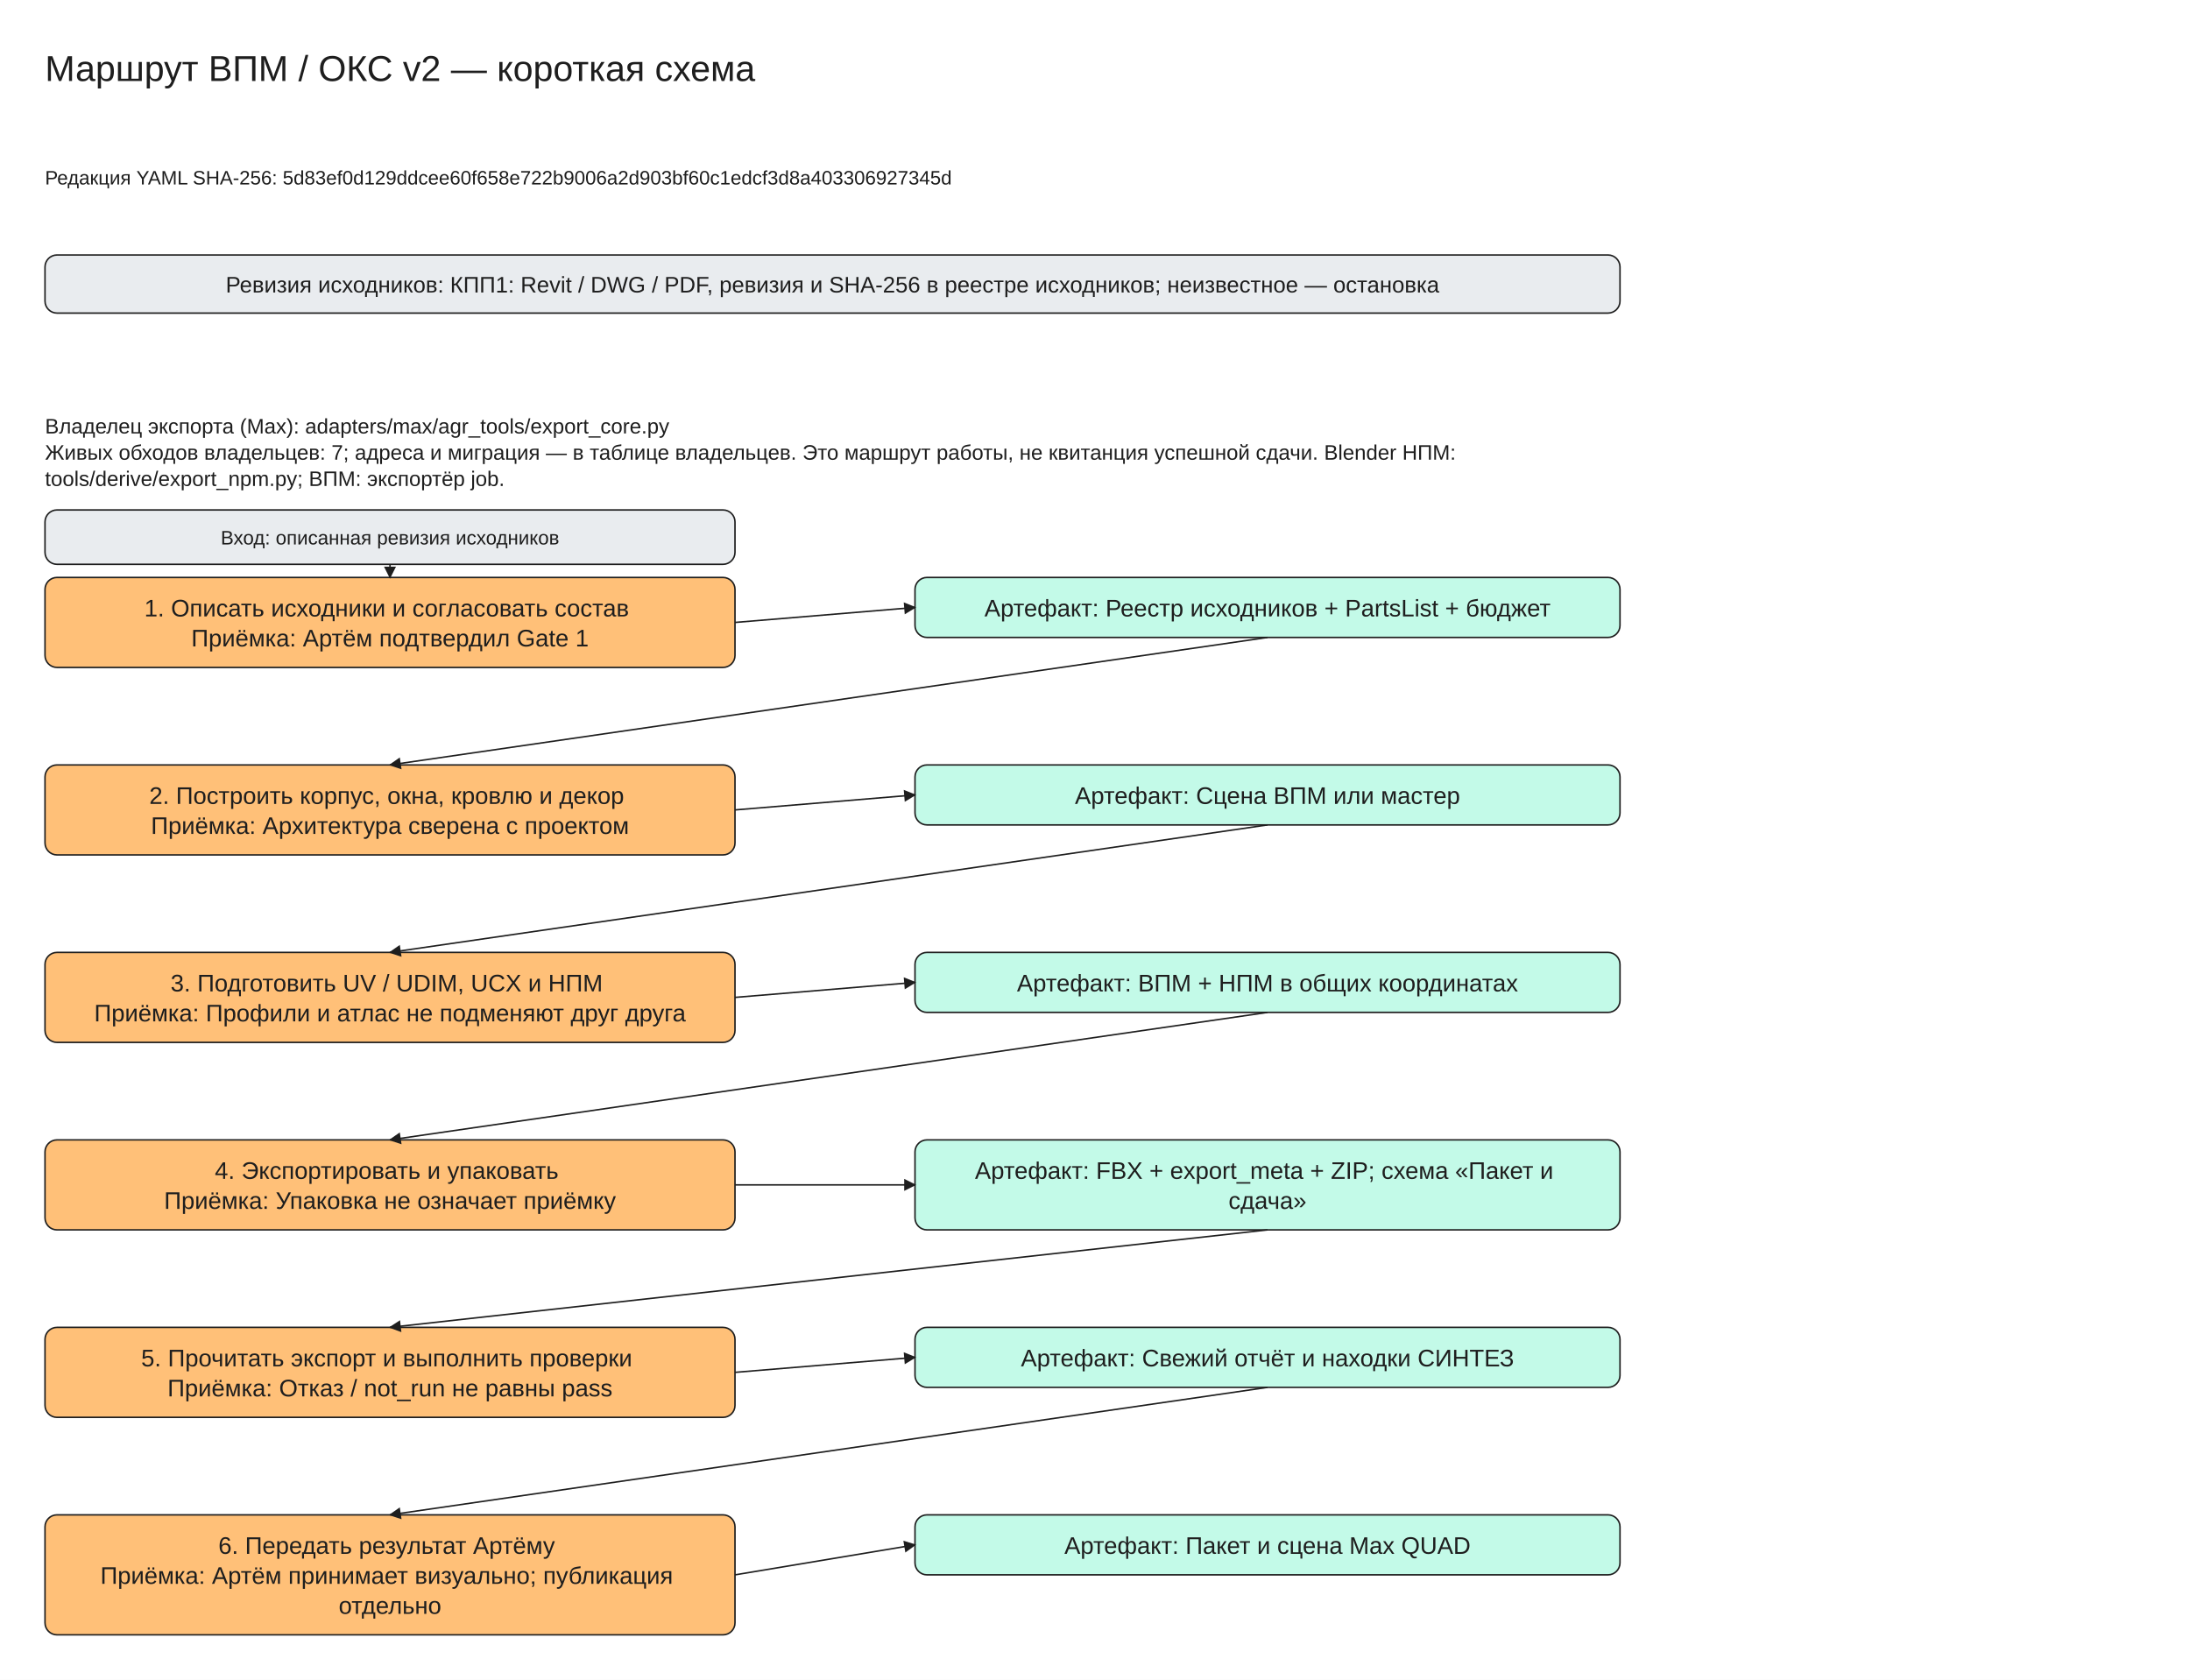
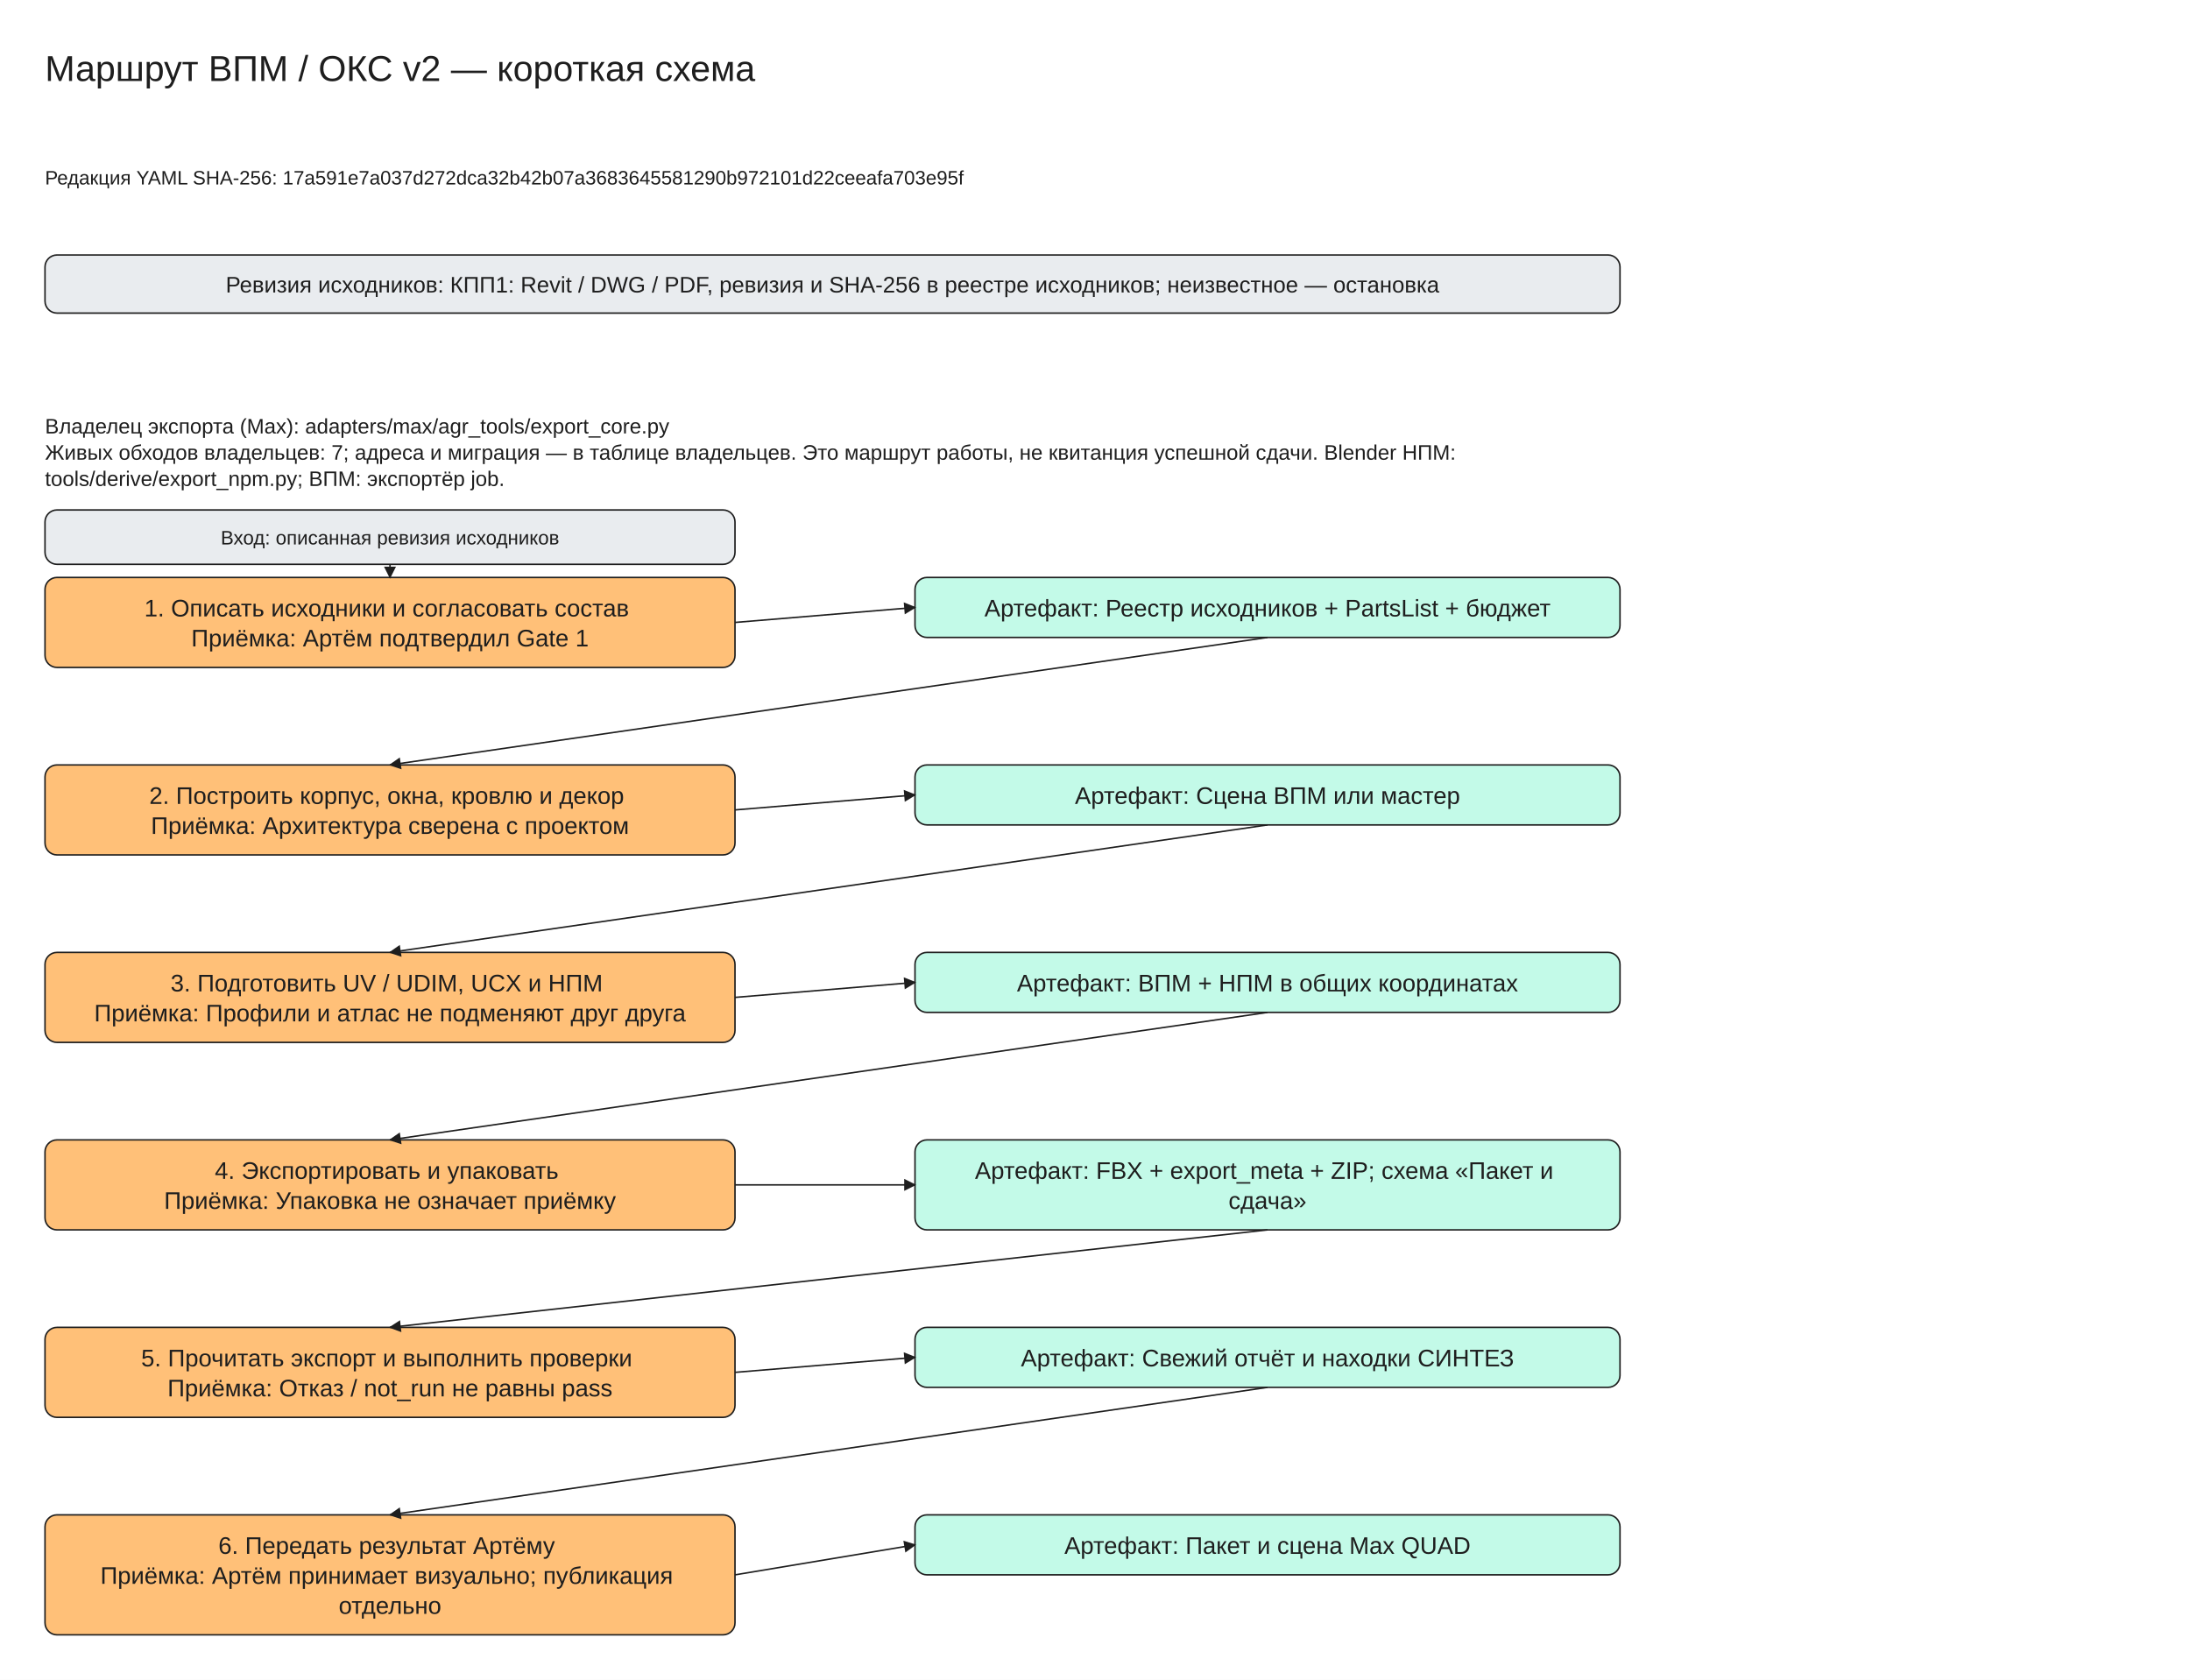
<svg xmlns="http://www.w3.org/2000/svg" viewBox="0 -30 1460 1120" width="1460" height="1120" font-family="Segoe UI, Arial, sans-serif">
  <defs>
    <marker id="arrow" viewBox="0 0 10 10" refX="9" refY="5" markerWidth="8" markerHeight="8" orient="auto-start-reverse">
      <path d="M0,0 L10,5 L0,10 z" fill="#1e1e1e" />
    </marker>
  </defs>
  <rect x="0" y="-30" width="1460" height="1120" fill="#ffffff" />
  <rect x="30" y="140" width="1050" height="38.75" rx="8" fill="#e9ecef" stroke="#1e1e1e" />
  <rect x="30" y="355" width="460" height="60.0" rx="8" fill="#ffc078" stroke="#1e1e1e" />
  <rect x="610" y="355" width="470" height="40.0" rx="8" fill="#c3fae8" stroke="#1e1e1e" />
  <rect x="30" y="310" width="460" height="36.25" rx="8" fill="#e9ecef" stroke="#1e1e1e" />
  <line x1="260.0" y1="346.25" x2="260.0" y2="355.0" stroke="#1e1e1e" marker-end="url(#arrow)" />
  <line x1="490" y1="385.0" x2="610" y2="375.0" stroke="#1e1e1e" marker-end="url(#arrow)" />
  <rect x="30" y="480.0" width="460" height="60.0" rx="8" fill="#ffc078" stroke="#1e1e1e" />
  <rect x="610" y="480.0" width="470" height="40.0" rx="8" fill="#c3fae8" stroke="#1e1e1e" />
  <line x1="845.0" y1="395.0" x2="260.0" y2="480.0" stroke="#1e1e1e" marker-end="url(#arrow)" />
  <line x1="490" y1="510.0" x2="610" y2="500.0" stroke="#1e1e1e" marker-end="url(#arrow)" />
  <rect x="30" y="605.0" width="460" height="60.0" rx="8" fill="#ffc078" stroke="#1e1e1e" />
  <rect x="610" y="605.0" width="470" height="40.0" rx="8" fill="#c3fae8" stroke="#1e1e1e" />
  <line x1="845.0" y1="520.0" x2="260.0" y2="605.0" stroke="#1e1e1e" marker-end="url(#arrow)" />
  <line x1="490" y1="635.0" x2="610" y2="625.0" stroke="#1e1e1e" marker-end="url(#arrow)" />
  <rect x="30" y="730.0" width="460" height="60.0" rx="8" fill="#ffc078" stroke="#1e1e1e" />
  <rect x="610" y="730.0" width="470" height="60.0" rx="8" fill="#c3fae8" stroke="#1e1e1e" />
  <line x1="845.0" y1="645.0" x2="260.0" y2="730.0" stroke="#1e1e1e" marker-end="url(#arrow)" />
  <line x1="490" y1="760.0" x2="610" y2="760.0" stroke="#1e1e1e" marker-end="url(#arrow)" />
  <rect x="30" y="855.0" width="460" height="60.0" rx="8" fill="#ffc078" stroke="#1e1e1e" />
  <rect x="610" y="855.0" width="470" height="40.0" rx="8" fill="#c3fae8" stroke="#1e1e1e" />
  <line x1="845.0" y1="790.0" x2="260.0" y2="855.0" stroke="#1e1e1e" marker-end="url(#arrow)" />
  <line x1="490" y1="885.0" x2="610" y2="875.0" stroke="#1e1e1e" marker-end="url(#arrow)" />
  <rect x="30" y="980.0" width="460" height="80.0" rx="8" fill="#ffc078" stroke="#1e1e1e" />
  <rect x="610" y="980.0" width="470" height="40.0" rx="8" fill="#c3fae8" stroke="#1e1e1e" />
  <line x1="845.0" y1="895.0" x2="260.0" y2="980.0" stroke="#1e1e1e" marker-end="url(#arrow)" />
  <line x1="490" y1="1020.0" x2="610" y2="1000.0" stroke="#1e1e1e" marker-end="url(#arrow)" />
  <text x="30" y="0" font-size="24" text-anchor="start" fill="#1e1e1e">
    <tspan x="30" dy="24">Маршрут ВПМ / ОКС v2 — короткая схема</tspan>
  </text>
  <text x="30" y="80" font-size="13" text-anchor="start" fill="#1e1e1e">
-     <tspan x="30" dy="13">Редакция YAML SHA-256: 5d83ef0d129ddcee60f658e722b9006a2d903bf60c1edcf3d8a403306927345d</tspan>
+     <tspan x="30" dy="13">Редакция YAML SHA-256: 17a591e7a037d272dca32b42b07a3683645581290b972101d22ceeafa703e95f</tspan>
  </text>
  <text x="555.0" y="150.0" font-size="15" text-anchor="middle" fill="#1e1e1e">
    <tspan x="555.0" dy="15">Ревизия исходников: КПП1: Revit / DWG / PDF, ревизия и SHA-256 в реестре исходников; неизвестное — остановка</tspan>
  </text>
  <text x="30" y="245" font-size="14" text-anchor="start" fill="#1e1e1e">
    <tspan x="30" dy="14">Владелец экспорта (Max): adapters/max/agr_tools/export_core.py</tspan>
    <tspan x="30" dy="17.5">Живых обходов владельцев: 7; адреса и миграция — в таблице владельцев. Это маршрут работы, не квитанция успешной сдачи. Blender НПМ:</tspan>
    <tspan x="30" dy="17.5">tools/derive/export_npm.py; ВПМ: экспортёр job.</tspan>
  </text>
  <text x="260.0" y="365.0" font-size="16" text-anchor="middle" fill="#1e1e1e">
    <tspan x="260.0" dy="16">1. Описать исходники и согласовать состав</tspan>
    <tspan x="260.0" dy="20.0">Приёмка: Артём подтвердил Gate 1</tspan>
  </text>
  <text x="845.0" y="365.0" font-size="16" text-anchor="middle" fill="#1e1e1e">
    <tspan x="845.0" dy="16">Артефакт: Реестр исходников + PartsList + бюджет</tspan>
  </text>
  <text x="260.0" y="320.0" font-size="13" text-anchor="middle" fill="#1e1e1e">
    <tspan x="260.0" dy="13">Вход: описанная ревизия исходников</tspan>
  </text>
  <text x="260.0" y="490.0" font-size="16" text-anchor="middle" fill="#1e1e1e">
    <tspan x="260.0" dy="16">2. Построить корпус, окна, кровлю и декор</tspan>
    <tspan x="260.0" dy="20.0">Приёмка: Архитектура сверена с проектом</tspan>
  </text>
  <text x="845.0" y="490.0" font-size="16" text-anchor="middle" fill="#1e1e1e">
    <tspan x="845.0" dy="16">Артефакт: Сцена ВПМ или мастер</tspan>
  </text>
  <text x="260.0" y="615.0" font-size="16" text-anchor="middle" fill="#1e1e1e">
    <tspan x="260.0" dy="16">3. Подготовить UV / UDIM, UCX и НПМ</tspan>
    <tspan x="260.0" dy="20.0">Приёмка: Профили и атлас не подменяют друг друга</tspan>
  </text>
  <text x="845.0" y="615.0" font-size="16" text-anchor="middle" fill="#1e1e1e">
    <tspan x="845.0" dy="16">Артефакт: ВПМ + НПМ в общих координатах</tspan>
  </text>
  <text x="260.0" y="740.0" font-size="16" text-anchor="middle" fill="#1e1e1e">
    <tspan x="260.0" dy="16">4. Экспортировать и упаковать</tspan>
    <tspan x="260.0" dy="20.0">Приёмка: Упаковка не означает приёмку</tspan>
  </text>
  <text x="845.0" y="740.0" font-size="16" text-anchor="middle" fill="#1e1e1e">
    <tspan x="845.0" dy="16">Артефакт: FBX + export_meta + ZIP; схема «Пакет и</tspan>
    <tspan x="845.0" dy="20.0">сдача»</tspan>
  </text>
  <text x="260.0" y="865.0" font-size="16" text-anchor="middle" fill="#1e1e1e">
    <tspan x="260.0" dy="16">5. Прочитать экспорт и выполнить проверки</tspan>
    <tspan x="260.0" dy="20.0">Приёмка: Отказ / not_run не равны pass</tspan>
  </text>
  <text x="845.0" y="865.0" font-size="16" text-anchor="middle" fill="#1e1e1e">
    <tspan x="845.0" dy="16">Артефакт: Свежий отчёт и находки СИНТЕЗ</tspan>
  </text>
  <text x="260.0" y="990.0" font-size="16" text-anchor="middle" fill="#1e1e1e">
    <tspan x="260.0" dy="16">6. Передать результат Артёму</tspan>
    <tspan x="260.0" dy="20.0">Приёмка: Артём принимает визуально; публикация</tspan>
    <tspan x="260.0" dy="20.0">отдельно</tspan>
  </text>
  <text x="845.0" y="990.0" font-size="16" text-anchor="middle" fill="#1e1e1e">
    <tspan x="845.0" dy="16">Артефакт: Пакет и сцена Max QUAD</tspan>
  </text>
</svg>
